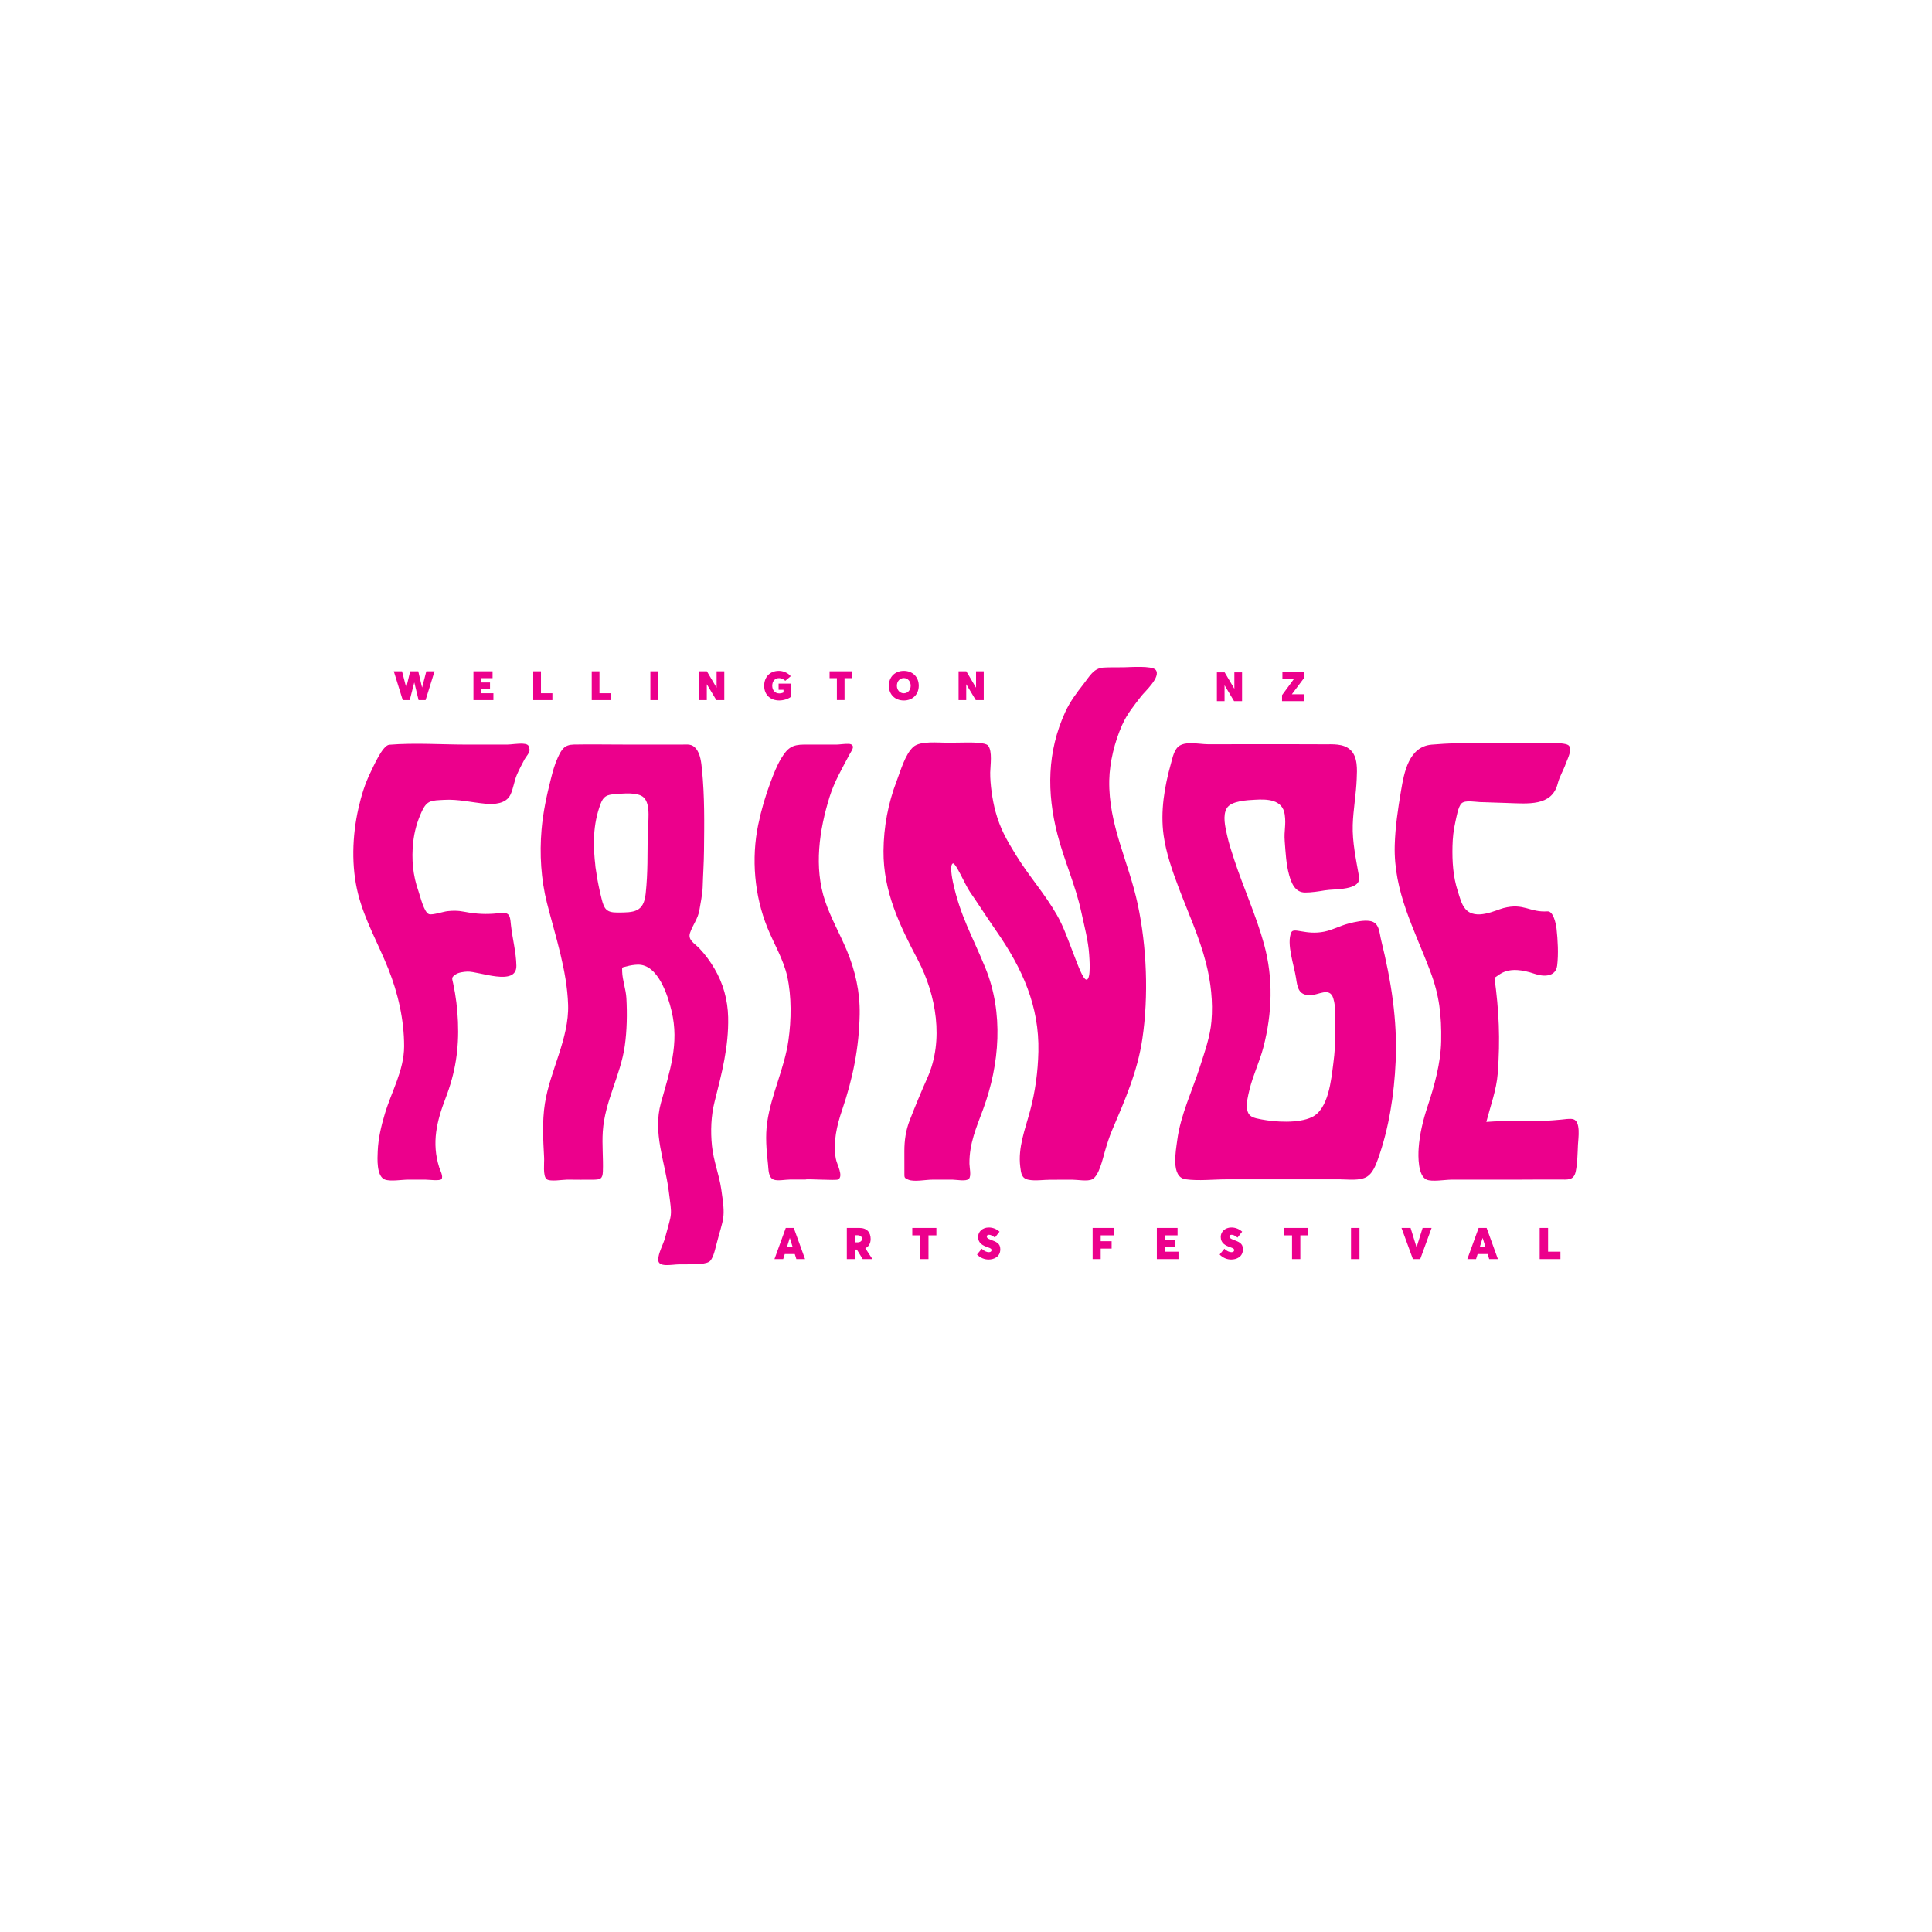
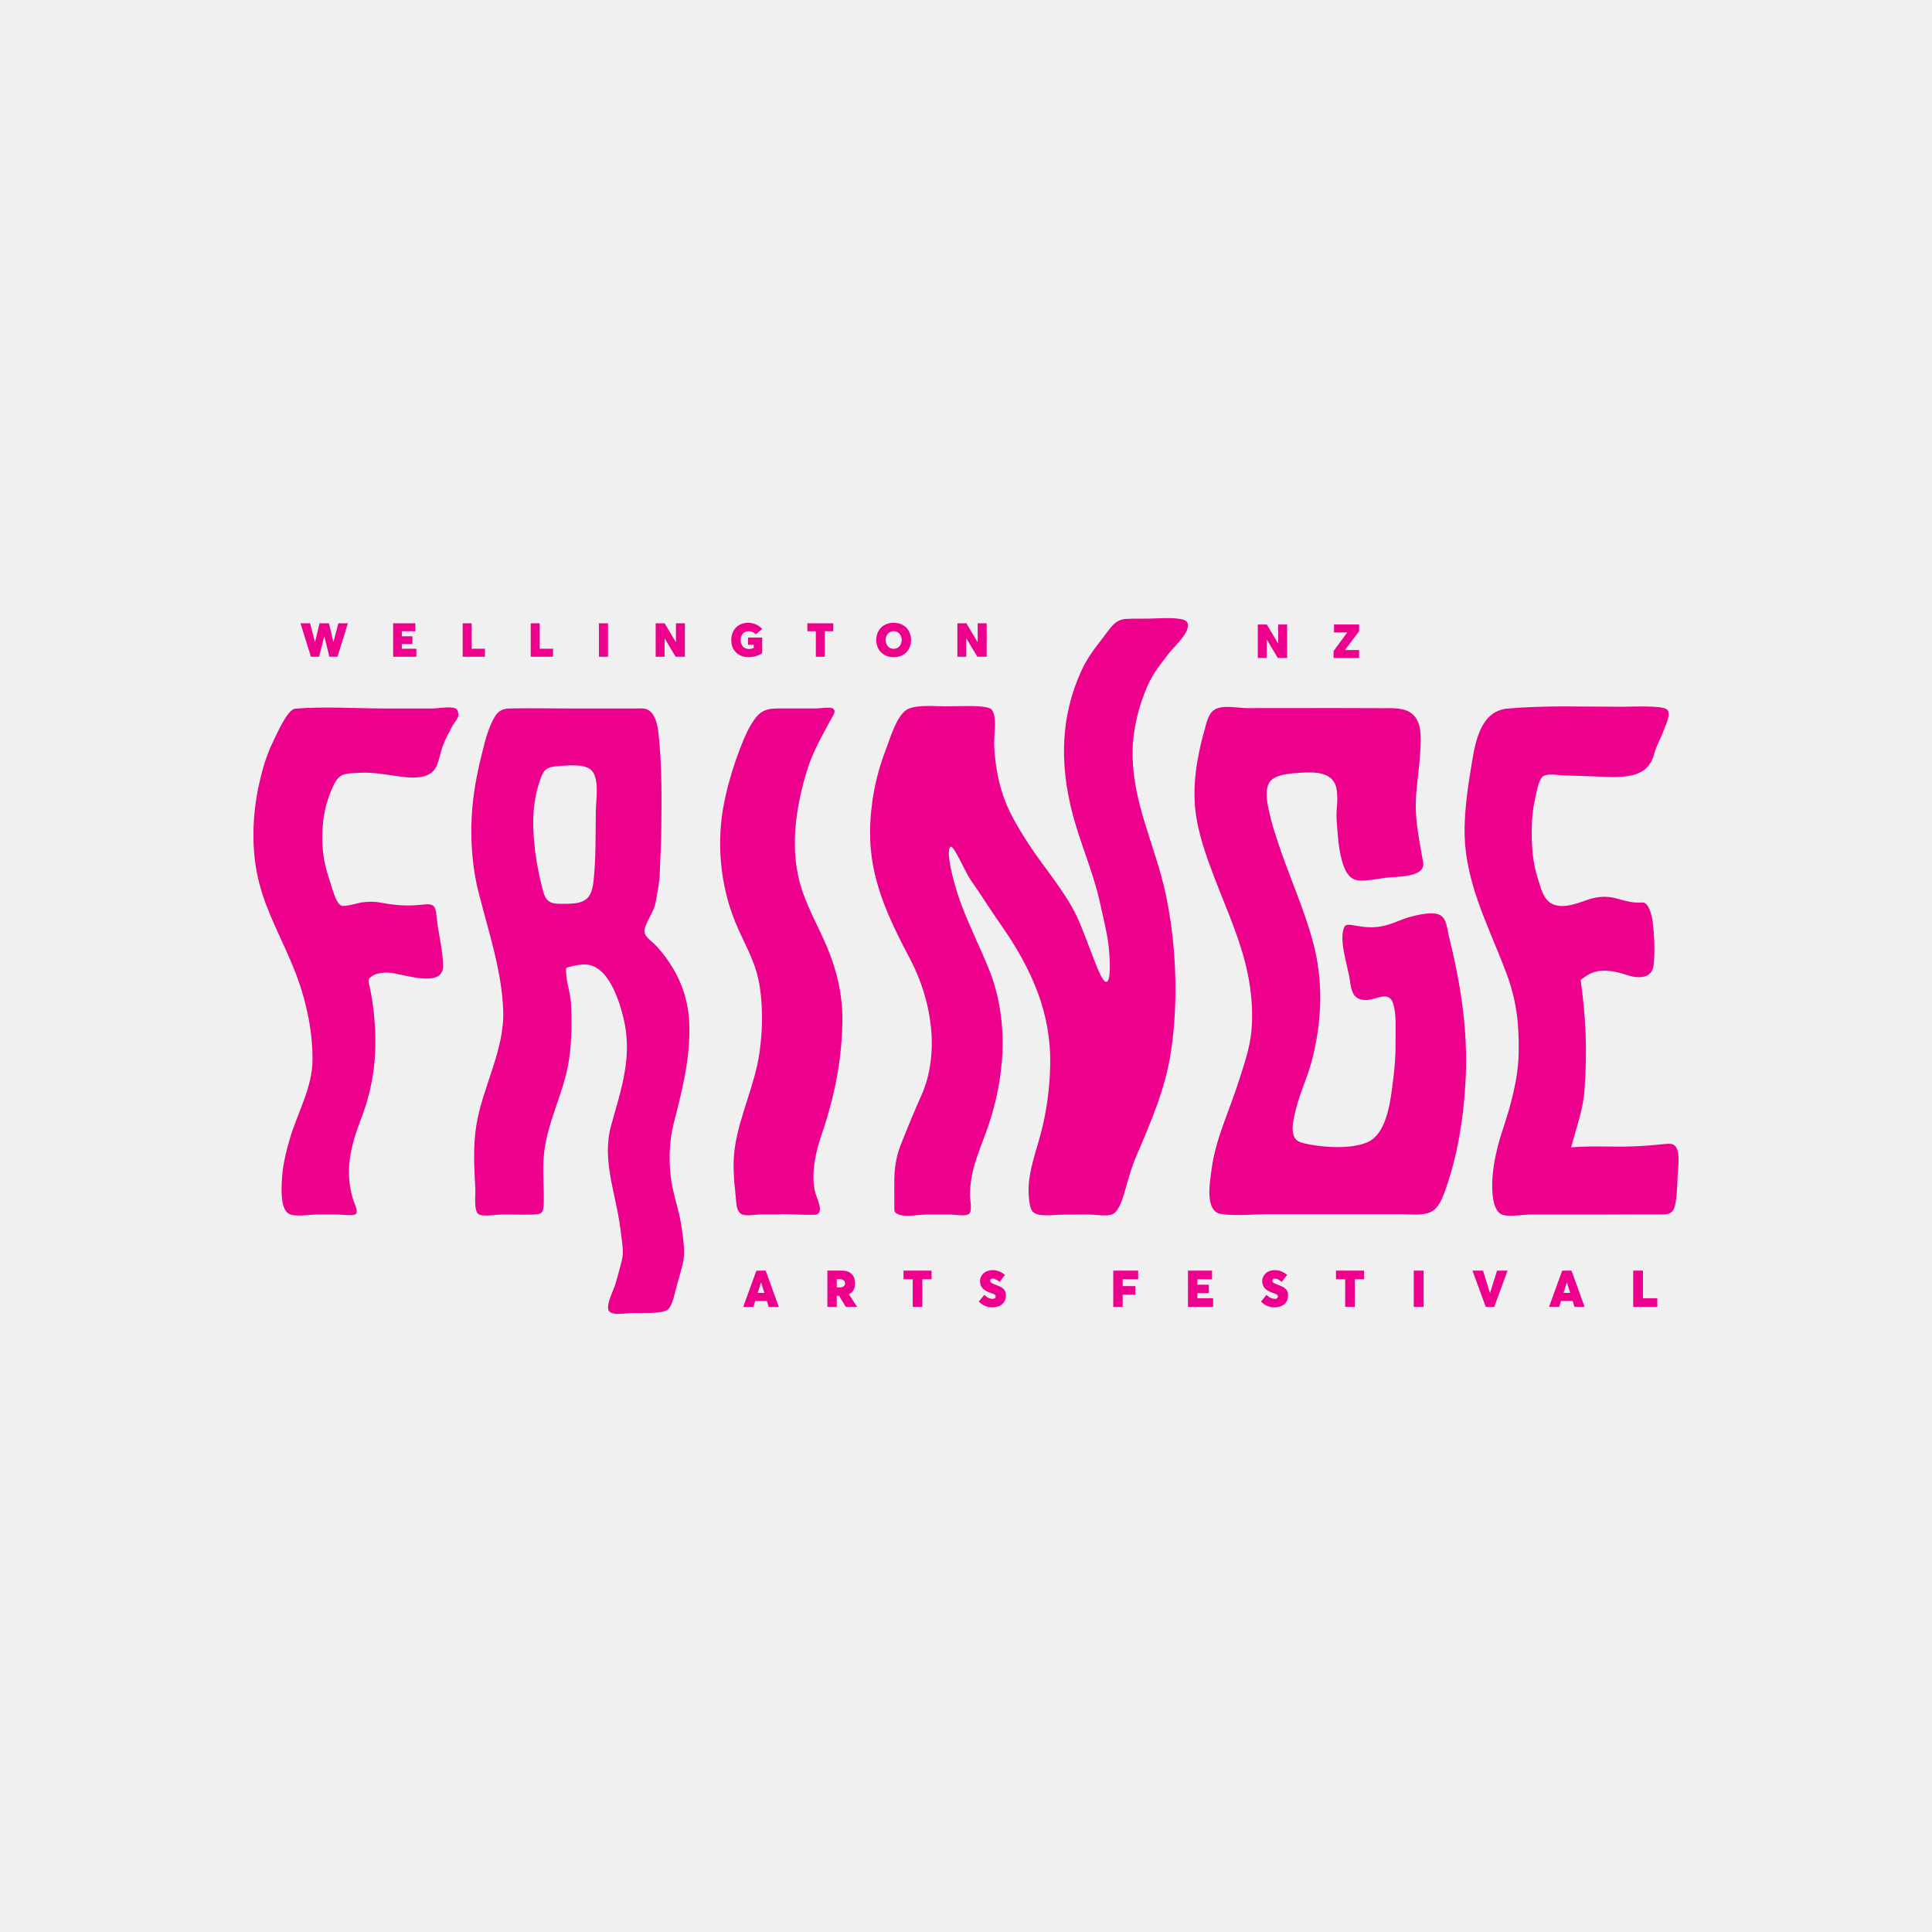
<svg xmlns="http://www.w3.org/2000/svg" id="svg6088" version="1.1" xml:space="preserve" width="300" height="300" viewBox="0 0 300 300">
  <defs id="defs6092">
    <clipPath clipPathUnits="userSpaceOnUse" id="clipPath6114">
      <path d="m 12.496,12.496 858.898,0 0,1207.559 -858.898,0 0,-1207.559 z" id="path6116" />
    </clipPath>
    <clipPath clipPathUnits="userSpaceOnUse" id="clipPath6136">
      <path d="m 12.496,12.496 858.898,0 0,1207.559 -858.898,0 0,-1207.559 z" id="path6138" />
    </clipPath>
    <clipPath clipPathUnits="userSpaceOnUse" id="clipPath6160">
      <path d="m 12.496,12.496 858.898,0 0,1207.559 -858.898,0 0,-1207.559 z" id="path6162" />
    </clipPath>
    <clipPath clipPathUnits="userSpaceOnUse" id="clipPath6178">
      <path d="m 12.496,12.496 858.898,0 0,1207.559 -858.898,0 0,-1207.559 z" id="path6180" />
    </clipPath>
    <clipPath clipPathUnits="userSpaceOnUse" id="clipPath6194">
      <path d="m 12.496,12.496 858.898,0 0,1207.559 -858.898,0 0,-1207.559 z" id="path6196" />
    </clipPath>
    <clipPath clipPathUnits="userSpaceOnUse" id="clipPath6226">
      <path d="m 12.496,12.496 858.898,0 0,1207.559 -858.898,0 0,-1207.559 z" id="path6228" />
    </clipPath>
    <clipPath clipPathUnits="userSpaceOnUse" id="clipPath6262">
      <path d="m 12.496,12.496 858.898,0 0,1207.559 -858.898,0 0,-1207.559 z" id="path6264" />
    </clipPath>
    <clipPath clipPathUnits="userSpaceOnUse" id="clipPath6278">
      <path d="m 12.496,12.496 858.898,0 0,1207.559 -858.898,0 0,-1207.559 z" id="path6280" />
    </clipPath>
    <clipPath clipPathUnits="userSpaceOnUse" id="clipPath6298">
      <path d="m 12.496,12.496 858.898,0 0,1207.559 -858.898,0 0,-1207.559 z" id="path6300" />
    </clipPath>
    <clipPath clipPathUnits="userSpaceOnUse" id="clipPath6350">
      <path d="m 12.496,12.496 858.898,0 0,1207.559 -858.898,0 0,-1207.559 z" id="path6352" />
    </clipPath>
    <clipPath clipPathUnits="userSpaceOnUse" id="clipPath6366">
      <path d="m 12.496,12.496 858.898,0 0,1207.559 -858.898,0 0,-1207.559 z" id="path6368" />
    </clipPath>
    <clipPath clipPathUnits="userSpaceOnUse" id="clipPath6390">
      <path d="m 0,0 883.89,0 0,1232.551 -883.89,0 L 0,0 Z" id="path6392" />
    </clipPath>
  </defs>
  <g id="g6096" transform="matrix(1.333333,0,0,-1.333333,-438.6046,256.6861)">
-     <rect style="opacity:1;fill:#ffffff;fill-opacity:1;stroke:none;stroke-width:5.204;stroke-linecap:round;stroke-linejoin:round;stroke-miterlimit:4;stroke-dasharray:none;stroke-opacity:1" id="rect8343" width="225" height="225" x="328.953" y="-192.515" transform="scale(1,-1)" />
-     <path style="fill:#ec008c;fill-opacity:1;fill-rule:nonzero;stroke:none;stroke-width:1.333" d="m 615.709,1490.27 c -1.056,-0.016 -2.157,0.055 -2.617,0.062 -1.043,0.016 -2.105,-0.017 -3.145,0.043 -1.524,0.088 -2.162,1.369 -3.064,2.519 -1.087,1.385 -2.124,2.761 -2.861,4.369 -2.832,6.179 -2.895,12.514 -1.219,19.02 1.045,4.059 2.802,7.877 3.691,11.994 0.436,2.019 1.113,4.583 1.234,6.645 0.027,0.443 0.317,3.805 -0.385,3.912 -0.548,0.083 -1.42,-2.412 -2.008,-3.912 -0.789,-2.011 -1.548,-4.28 -2.625,-6.15 -1.973,-3.432 -4.333,-5.998 -6.383,-9.342 -1.443,-2.355 -2.413,-4.034 -3.139,-6.691 -0.471,-1.723 -0.851,-4.28 -0.824,-6.074 0.016,-1.068 0.373,-3.32 -0.334,-4.18 -0.417,-0.508 -2.718,-0.477 -3.26,-0.477 -1.139,0 -1.897,0.039 -3.037,0.039 -1.413,0 -4.221,-0.317 -5.299,0.637 -1.273,1.127 -2.013,3.792 -2.588,5.287 -1.335,3.468 -2.023,7.156 -2.051,10.873 -0.047,6.293 2.492,11.529 5.35,16.953 2.844,5.403 4.044,12.474 1.486,18.229 -0.977,2.197 -1.908,4.431 -2.777,6.672 -0.599,1.548 -0.82,3.101 -0.82,4.76 0,1.064 -0.009,2.129 0.004,3.193 0.012,0.928 -0.091,0.944 0.607,1.242 0.883,0.377 2.691,0 3.697,0 1.073,0 2.147,0 3.221,0 0.539,0 2.074,0.309 2.488,-0.127 0.413,-0.433 0.093,-1.765 0.088,-2.344 -0.033,-3.155 1.063,-5.579 2.135,-8.492 2.564,-6.973 3.199,-14.933 0.332,-21.939 -2.036,-4.98 -3.9,-8.042 -5.033,-13.318 -0.109,-0.511 -0.537,-2.692 0,-2.883 0.437,-0.153 1.93,3.396 2.65,4.426 1.171,1.672 2.602,3.93 4.043,5.998 4.143,5.944 6.73,11.768 6.578,18.785 -0.067,3.107 -0.488,6.24 -1.297,9.24 -0.763,2.833 -1.897,5.677 -1.516,8.67 0.131,1.023 0.202,1.781 1.271,1.996 1.031,0.207 2.344,0 3.387,0 l 3.387,-0.01 c 0.823,0 2.422,0.303 3.127,-0.061 1.077,-0.557 1.631,-3.196 1.969,-4.34 0.325,-1.108 0.679,-2.26 1.133,-3.32 1.995,-4.668 3.937,-9.089 4.684,-14.154 0.987,-6.697 0.69,-14.28 -0.721,-20.896 -1.423,-6.677 -4.551,-12.301 -4.418,-19.242 0.055,-2.837 0.843,-5.986 1.992,-8.578 0.759,-1.713 1.82,-2.988 2.949,-4.461 0.567,-0.74 3.161,-3.041 2.264,-4.117 -0.282,-0.339 -1.292,-0.441 -2.348,-0.457 z m -56.16,0.617 c -1.453,0 -2.283,1.021 -2.283,2.311 10e-6,1.472 1.038,2.283 2.334,2.283 0.691,0 1.39,-0.238 1.793,-0.541 l 0,-2.076 -1.887,0 0,0.963 0.76,0 0,0.414 c -0.24,0.108 -0.434,0.146 -0.666,0.146 -0.693,0 -1.082,-0.548 -1.082,-1.189 0,-0.761 0.483,-1.184 1.031,-1.184 0.465,0 0.793,0.221 0.994,0.416 l 0.85,-0.711 c -0.453,-0.54 -1.19,-0.832 -1.844,-0.832 z m 19.4,0 c -1.372,0 -2.322,0.944 -2.322,2.303 0,1.359 0.95,2.295 2.322,2.295 1.359,0 2.32,-0.93 2.32,-2.295 0,-1.371 -0.962,-2.303 -2.32,-2.303 z m -79.197,0.068 1.391,4.467 1.088,0 0.697,-2.717 0.014,0 0.66,2.717 1.088,0 1.391,-4.467 -1.277,0 -0.646,2.492 -0.019,0 -0.586,-2.492 -1.256,0 -0.6,2.492 -0.019,0 -0.646,-2.492 -1.277,0 z m 12.369,0 0,4.467 3.1,0 0,-1.064 -1.943,0 0,-0.627 1.416,0 0,-1.039 -1.416,0 0,-0.674 1.812,0 0,-1.062 -2.969,0 z m 9.283,0 0,4.467 2.977,0 0,-1.064 -1.775,0 0,-3.402 -1.201,0 z m 9.084,0 0,4.467 2.975,0 0,-1.064 -1.773,0 0,-3.402 -1.201,0 z m 9.107,0 0,4.467 1.215,0 0,-4.467 -1.215,0 z m 7.572,0 0,4.467 1.189,0 0,-2.445 0.012,0 1.467,2.445 1.238,0 0,-4.467 -1.193,0 0,2.516 -0.019,0 -1.492,-2.516 -1.201,0 z m 40.285,0 0,4.467 1.189,0 0,-2.445 0.012,0 1.467,2.445 1.24,0 0,-4.467 -1.195,0 0,2.516 -0.019,0 -1.492,-2.516 -1.201,0 z m -20.029,0 0,1.062 1.133,0 0,3.402 1.189,0 0,-3.402 1.133,0 0,-1.062 -3.455,0 z m 60.141,0.164 0,4.467 1.189,0 0,-2.447 0.014,0 1.465,2.447 1.24,0 0,-4.467 -1.195,0 0,2.516 -0.019,0 -1.49,-2.516 -1.203,0 z m 10.174,0 0,1.065 1.748,0 0,0.018 -1.805,2.455 0,0.93 3.402,0 0,-1.062 -1.875,0 0,-0.01 1.875,-2.498 0,-0.9 -3.346,0 z m -58.789,0.885 c 0.635,0 1.068,0.529 1.068,1.184 0,0.661 -0.434,1.182 -1.068,1.182 -0.629,0 -1.076,-0.52 -1.076,-1.182 0,-0.66 0.447,-1.184 1.076,-1.184 z m 89.547,10.047 c -2.51,0.01 -5.016,0.07 -7.584,0.291 -3.567,0.307 -4.283,4.351 -4.762,7.189 -0.468,2.775 -0.892,5.595 -0.971,8.41 -0.203,7.245 3.039,13.017 5.523,19.604 1.404,3.721 1.76,6.806 1.688,10.824 -0.06,3.392 -1.063,6.994 -2.111,10.145 -0.68,2.045 -1.239,4.314 -1.385,6.469 -0.089,1.308 -0.117,4.288 1.225,4.9 0.815,0.372 2.914,0.01 3.834,0.01 l 4.184,0 c 1.769,0 3.539,0 5.309,0 2.448,-0.01 4.896,-0.027 7.344,-0.022 1.199,0 2.178,0.2 2.488,-1.234 0.275,-1.273 0.288,-2.856 0.352,-4.168 0.049,-1.005 0.484,-3.692 -0.787,-3.981 -0.457,-0.104 -1.327,0.025 -1.807,0.076 -0.833,0.089 -1.67,0.137 -2.506,0.188 -3.479,0.209 -5.656,-0.104 -9.129,0.172 0.621,-2.4 1.587,-5.012 1.773,-7.539 0.396,-5.333 0.204,-9.68 -0.508,-14.84 0.851,-0.464 1.949,-2.077 6.268,-0.609 1.331,0.453 3.243,0.514 3.467,-1.295 0.219,-1.764 0.1,-3.965 -0.098,-5.731 -0.087,-0.763 -0.505,-2.736 -1.393,-2.678 -2.829,0.187 -3.652,-1.338 -6.844,-0.514 -1.173,0.303 -4.322,1.956 -5.898,0.16 -0.648,-0.739 -0.889,-1.834 -1.191,-2.762 -0.747,-2.289 -0.886,-4.637 -0.83,-7.029 0.029,-1.232 0.154,-2.458 0.43,-3.66 0.165,-0.719 0.437,-2.469 0.982,-2.971 0.581,-0.535 2.078,-0.218 2.805,-0.195 1.425,0.044 2.851,0.098 4.275,0.141 3.171,0.095 6.942,0.566 7.85,-3.018 0.279,-1.1 0.907,-2.086 1.273,-3.156 0.191,-0.556 1.119,-2.277 0.365,-2.811 -0.74,-0.524 -5.023,-0.318 -6.031,-0.318 -2.578,0 -5.09,-0.05 -7.6,-0.043 z m -45.152,0.07 c -0.585,0.015 -1.13,0.106 -1.543,0.357 -0.879,0.536 -1.11,1.871 -1.369,2.787 -1.012,3.6 -1.659,7.419 -1.141,11.156 0.38,2.743 1.328,5.452 2.303,8.037 1.476,3.915 3.254,7.764 4.287,11.824 0.745,2.924 1.095,5.988 0.838,9.004 -0.204,2.4 -1.03,4.685 -1.754,6.965 -1.189,3.747 -3.053,7.599 -3.559,11.506 -0.219,1.693 -1.023,5.758 1.303,6.076 2.04,0.281 4.317,0.01 6.377,0.01 l 5.434,0 c 4.06,0 8.122,0 12.182,0 1.22,0 3.072,0.271 4.18,-0.42 0.881,-0.549 1.354,-1.784 1.691,-2.727 1.719,-4.796 2.523,-10.077 2.748,-15.139 0.288,-6.504 -0.703,-12.575 -2.252,-18.855 -0.295,-1.193 -0.261,-2.727 -1.717,-2.971 -1.019,-0.171 -2.343,0.135 -3.328,0.389 -1.34,0.344 -2.43,0.984 -3.785,1.262 -2.848,0.583 -4.728,-0.712 -5.113,0.102 -0.808,1.711 0.444,5.188 0.723,7.078 0.219,1.493 0.399,2.651 2.109,2.691 1.344,0.031 3.089,-1.346 3.67,0.447 0.472,1.457 0.309,3.587 0.326,5.121 0.019,1.681 -0.092,3.361 -0.312,5.027 -0.329,2.513 -0.727,7.106 -3.34,8.34 -2.084,0.983 -5.626,0.769 -7.844,0.344 -1.135,-0.219 -2.003,-0.357 -2.197,-1.559 -0.159,-0.977 0.134,-2.085 0.359,-3.027 0.547,-2.284 1.589,-4.388 2.174,-6.656 1.357,-5.248 1.544,-10.62 0.113,-15.879 -1.221,-4.489 -3.2,-8.777 -4.65,-13.197 -0.413,-1.261 -0.83,-2.516 -1.115,-3.816 -0.287,-1.299 -0.72,-3.065 -0.033,-4.197 0.699,-1.153 3.241,-1.239 4.393,-1.305 1.76,-0.1 4.264,-0.097 4.596,2.299 0.235,1.692 -0.131,2.434 0,4.152 0.135,1.756 0.214,3.547 0.688,5.25 0.356,1.281 0.928,2.689 2.453,2.705 0.956,0.01 2.167,-0.175 3.105,-0.336 1.485,-0.257 5.676,0.068 5.291,-2.133 -0.449,-2.567 -1.062,-5.371 -0.977,-8.029 0.076,-2.375 0.521,-4.734 0.615,-7.115 0.06,-1.477 0.2,-3.477 -1.02,-4.57 -1.081,-0.971 -2.704,-0.821 -4.041,-0.83 -2.071,-0.015 -4.14,-0.019 -6.211,-0.018 -3.941,0 -7.883,0.01 -11.824,0.01 -0.769,0 -1.857,-0.184 -2.832,-0.158 z m -103.527,0.074 c -0.79,-0.046 -1.927,0.137 -2.467,0.137 -2.071,0 -4.138,0 -6.209,0 -3.991,0 -8.113,-0.297 -12.09,0.025 -1.053,0.085 -2.516,3.497 -2.895,4.26 -0.895,1.804 -1.451,3.667 -1.895,5.623 -0.965,4.245 -1.125,9.052 -0.051,13.285 1.045,4.119 3.119,7.692 4.682,11.604 1.517,3.793 2.47,7.954 2.465,12.053 -0.005,3.725 -1.961,7.016 -3,10.504 -0.567,1.901 -1.014,3.783 -1.1,5.773 -0.049,1.136 -0.211,3.886 1.088,4.406 0.855,0.341 2.673,0.025 3.604,0.025 0.911,0 1.822,0 2.732,0 0.423,0 2.213,0.23 2.475,-0.082 0.329,-0.395 -0.214,-1.392 -0.35,-1.822 -1.213,-3.84 -0.379,-7.186 1.006,-10.797 1.507,-3.923 2.076,-7.599 1.906,-11.807 -0.081,-2.009 -0.32,-3.988 -0.744,-5.953 -0.188,-0.871 -0.308,-0.912 0.361,-1.393 0.463,-0.331 1.286,-0.429 1.842,-0.453 1.776,-0.075 7.667,2.381 7.611,-0.918 -0.036,-2.044 -0.597,-4.154 -0.832,-6.191 -0.143,-1.231 -0.058,-2.127 -1.463,-1.988 -1.875,0.185 -3.157,0.228 -5.074,-0.07 -1.056,-0.165 -1.676,-0.394 -3.344,-0.215 -0.611,0.067 -2.313,0.634 -2.848,0.463 -0.788,-0.251 -1.372,-2.807 -1.639,-3.557 -0.877,-2.451 -1.103,-5.003 -0.824,-7.588 0.181,-1.685 0.625,-3.269 1.34,-4.807 0.828,-1.787 1.515,-1.683 3.477,-1.797 2.171,-0.125 4.257,0.401 6.406,0.6 1.356,0.125 3.183,0.027 3.871,-1.387 0.467,-0.959 0.59,-2.163 1.031,-3.164 0.355,-0.804 0.758,-1.582 1.174,-2.356 0.201,-0.373 0.85,-1.043 0.766,-1.531 -0.089,-0.519 -0.154,-0.625 -0.373,-0.742 -0.152,-0.081 -0.377,-0.123 -0.641,-0.139 z m 50.512,0.031 c -0.578,-0.028 -1.433,0.104 -1.758,0.103 -1.7,-0.01 -3.402,0 -5.102,0 -1.864,0.01 -2.565,0.512 -3.545,2.125 -0.691,1.137 -1.18,2.419 -1.648,3.66 -0.819,2.173 -1.465,4.387 -1.936,6.66 -1.089,5.261 -0.586,11.016 1.424,15.986 1.015,2.511 2.497,4.921 3.084,7.576 0.689,3.116 0.633,6.754 0.189,9.9 -0.617,4.371 -2.663,8.378 -3.299,12.729 -0.316,2.16 -0.118,4.383 0.123,6.543 0.091,0.82 0.032,2.051 0.879,2.379 0.611,0.235 1.829,-0.01 2.486,-0.01 0.828,0 1.654,0 2.482,0 0,-0.151 4.713,0.193 5.057,-0.019 0.857,-0.529 -0.204,-2.295 -0.375,-3.231 -0.46,-2.521 0.169,-5.185 0.979,-7.557 1.667,-4.884 2.635,-9.681 2.727,-14.883 0.06,-3.441 -0.687,-6.76 -2.014,-9.928 -1.065,-2.543 -2.478,-5.018 -3.355,-7.631 -1.759,-5.235 -0.909,-11.026 0.699,-16.184 0.736,-2.364 1.939,-4.39 3.082,-6.564 0.297,-0.567 0.884,-1.236 0.277,-1.572 -0.101,-0.056 -0.264,-0.083 -0.457,-0.092 z m -38.27,0.082 c -1.449,-0.01 -2.898,-0.01 -4.346,0.018 -1.483,0.027 -1.902,0.744 -2.506,2.055 -0.487,1.052 -0.779,2.171 -1.064,3.291 -0.659,2.581 -1.216,5.202 -1.445,7.859 -0.325,3.772 -0.09,7.739 0.844,11.414 1.308,5.145 3.108,10.454 3.277,15.793 0.165,5.248 -2.811,10.22 -3.607,15.355 -0.433,2.797 -0.267,5.607 -0.115,8.418 0.041,0.764 -0.225,2.797 0.383,3.301 0.519,0.428 2.519,0.076 3.197,0.076 1.341,0 2.687,0.036 4.029,0.01 1.1,-0.024 1.468,-0.097 1.514,-1.277 0.077,-2.068 -0.151,-4.122 -0.014,-6.203 0.307,-4.699 2.755,-8.702 3.41,-13.279 0.344,-2.401 0.385,-5.011 0.254,-7.43 -0.075,-1.381 -0.62,-2.799 -0.656,-4.143 -0.021,-0.804 -0.057,-0.568 0.703,-0.797 0.495,-0.148 1.191,-0.252 1.707,-0.264 3.163,-0.08 4.672,4.758 5.258,7.176 1.237,5.104 -0.293,9.419 -1.65,14.303 -1.287,4.624 0.612,9.047 1.211,13.652 0.547,4.197 0.519,3.186 -0.57,7.297 -0.265,1.004 -1.069,2.372 -1.061,3.404 0.008,1.212 2.048,0.731 3.209,0.705 1.557,-0.032 3.769,0.118 4.666,-0.385 0.604,-0.339 0.932,-1.817 1.1,-2.471 1.191,-4.645 1.522,-4.046 0.812,-8.826 -0.351,-2.357 -1.199,-4.348 -1.441,-6.727 -0.232,-2.268 -0.148,-4.657 0.412,-6.861 1.103,-4.349 2.204,-8.52 2.102,-13.109 -0.06,-2.685 -0.778,-5.278 -2.152,-7.59 -0.649,-1.091 -1.411,-2.14 -2.283,-3.064 -0.76,-0.805 -1.867,-1.311 -1.479,-2.447 0.421,-1.233 1.211,-2.159 1.445,-3.498 0.169,-0.971 0.484,-2.61 0.514,-3.594 0.061,-2.08 0.184,-3.634 0.205,-5.715 0.044,-4.188 0.11,-8.358 -0.314,-12.539 -0.107,-1.065 -0.232,-2.45 -0.967,-3.303 -0.621,-0.724 -1.277,-0.585 -2.188,-0.582 -2.39,0.01 -4.78,-2e-4 -7.17,0 0.098,0 -0.099,0 -0.879,0 -1.447,0 -2.895,-0.013 -4.344,-0.02 z m 4.375,7.615 c 0.866,0.031 1.698,0.188 2.162,0.656 1.1,1.108 0.608,3.959 0.584,5.498 -0.053,3.371 0.043,6.013 -0.311,9.369 -0.309,2.939 -1.807,2.969 -4.439,2.965 -1.695,0 -2.022,-0.592 -2.414,-2.152 -0.332,-1.323 -0.604,-2.661 -0.822,-4.006 -0.246,-1.725 -0.201,-1.464 -0.115,-0.9 -0.412,-3.336 -0.432,-6.579 0.783,-9.816 0.449,-1.197 0.99,-1.415 2.209,-1.504 0.598,-0.043 1.497,-0.14 2.363,-0.109 z m -5.355,11.43 c 0.037,0.3 0.072,0.599 0.115,0.9 0.197,1.207 -10e-4,-0.154 -0.115,-0.9 z m 61.02,55.965 c -0.927,0.02 -1.615,0.641 -1.615,1.465 0,0.988 0.737,1.342 1.473,1.596 0.517,0.169 0.613,0.272 0.613,0.463 0,0.149 -0.116,0.312 -0.416,0.312 -0.3,0 -0.722,-0.149 -1.104,-0.537 l -0.736,0.898 c 0.519,0.532 1.164,0.777 1.791,0.777 0.811,0 1.826,-0.39 1.826,-1.602 0,-0.933 -0.647,-1.146 -1.506,-1.473 -0.491,-0.191 -0.592,-0.32 -0.592,-0.482 0,-0.171 0.109,-0.287 0.34,-0.287 0.239,0 0.497,0.109 0.92,0.436 l 0.717,-0.918 c -0.449,-0.403 -1.043,-0.662 -1.711,-0.648 z m 37.676,0 c -0.927,0.02 -1.615,0.641 -1.615,1.465 0,0.988 0.737,1.342 1.473,1.596 0.517,0.169 0.613,0.272 0.613,0.463 0,0.149 -0.116,0.312 -0.416,0.312 -0.3,0 -0.724,-0.149 -1.105,-0.537 l -0.734,0.898 c 0.517,0.532 1.164,0.777 1.791,0.777 0.811,0 1.826,-0.39 1.826,-1.602 0,-0.933 -0.647,-1.146 -1.506,-1.473 -0.491,-0.191 -0.592,-0.32 -0.592,-0.482 0,-0.171 0.108,-0.287 0.34,-0.287 0.239,0 0.497,0.109 0.92,0.436 l 0.717,-0.918 c -0.451,-0.403 -1.043,-0.662 -1.711,-0.648 z m -69.154,0.068 -1.758,4.838 1.357,0 0.244,-0.783 1.555,0 0.244,0.783 1.35,0 -1.752,-4.838 -1.24,0 z m 9.479,0 0,4.838 1.252,0 0,-1.478 0.301,0 0.914,1.478 1.506,0 -1.098,-1.676 0,-0.01 c 0.517,-0.247 0.824,-0.728 0.824,-1.438 -10e-6,-0.995 -0.545,-1.717 -1.764,-1.717 l -1.936,0 z m 10.164,0 0,1.152 1.229,0 0,3.686 1.287,0 0,-3.686 1.227,0 0,-1.152 -3.742,0 z m 28.002,0 0,4.838 1.254,0 0,-1.629 1.697,0 0,-1.145 -1.697,0 0,-0.912 2.072,0 0,-1.152 -3.326,0 z m 9.975,0 0,4.838 3.359,0 0,-1.15 -2.107,0 0,-0.682 1.533,0 0,-1.125 -1.533,0 0,-0.729 1.963,0 0,-1.152 -3.215,0 z m 19.764,0 0,1.152 1.227,0 0,3.686 1.289,0 0,-3.686 1.227,0 0,-1.152 -3.742,0 z m 10.385,0 0,4.838 1.314,0 0,-4.838 -1.314,0 z m 7.84,0 1.771,4.838 1.137,0 1.766,-4.838 -1.396,0 -0.934,2.992 -0.014,0 -0.92,-2.992 -1.41,0 z m 11.977,0 -1.756,4.838 1.355,0 0.246,-0.783 1.553,0 0.244,0.783 1.35,0 -1.752,-4.838 -1.24,0 z m 9.479,0 0,4.838 3.223,0 0,-1.15 -1.92,0 0,-3.688 -1.303,0 z m -106.332,1.137 0.396,0 c 0.471,0 0.709,0.253 0.709,0.553 0,0.36 -0.301,0.551 -0.709,0.551 l -0.396,0 0,-1.104 z m -10.117,0.436 0.016,0 0.436,1.398 -0.887,0 0.436,-1.398 z m 107.584,0 0.016,0 0.436,1.398 -0.887,0 0.436,-1.398 z" transform="matrix(0.75,0,0,-0.75,0,1232.55)" id="path6232" />
+     <path style="fill:#ec008c;fill-opacity:1;fill-rule:nonzero;stroke:none;stroke-width:1.163" d="m 465.096,120.525 c -0.921,0.014 -1.882,-0.048 -2.283,-0.054 -0.909,-0.014 -1.836,0.015 -2.743,-0.037 -1.329,-0.077 -1.886,-1.194 -2.673,-2.198 -0.948,-1.208 -1.853,-2.409 -2.496,-3.811 -2.47,-5.389 -2.525,-10.916 -1.063,-16.59 0.912,-3.54 2.444,-6.871 3.22,-10.462 0.38,-1.761 0.971,-3.998 1.077,-5.796 0.023,-0.386 0.276,-3.319 -0.336,-3.412 -0.478,-0.072 -1.238,2.104 -1.751,3.412 -0.689,1.754 -1.35,3.733 -2.29,5.365 -1.721,2.994 -3.78,5.232 -5.568,8.149 -1.258,2.054 -2.105,3.519 -2.738,5.837 -0.411,1.503 -0.742,3.733 -0.719,5.298 0.014,0.932 0.325,2.896 -0.291,3.646 -0.364,0.443 -2.371,0.416 -2.843,0.416 -0.993,0 -1.655,-0.034 -2.649,-0.034 -1.233,0 -3.682,0.276 -4.622,-0.555 -1.111,-0.983 -1.756,-3.308 -2.257,-4.612 -1.164,-3.025 -1.764,-6.242 -1.789,-9.484 -0.041,-5.49 2.174,-10.057 4.666,-14.788 2.481,-4.713 3.527,-10.881 1.296,-15.9 -0.853,-1.917 -1.664,-3.865 -2.423,-5.82 -0.522,-1.35 -0.716,-2.705 -0.716,-4.152 0,-0.928 -0.008,-1.857 0.003,-2.786 0.011,-0.809 -0.08,-0.823 0.53,-1.084 0.77,-0.329 2.347,0 3.225,0 0.936,0 1.873,0 2.809,0 0.47,0 1.809,-0.27 2.17,0.111 0.361,0.378 0.081,1.54 0.077,2.044 -0.029,2.752 0.927,4.866 1.862,7.408 2.237,6.083 2.79,13.026 0.29,19.137 -1.776,4.344 -3.402,7.015 -4.39,11.617 -0.095,0.445 -0.469,2.348 0,2.515 0.381,0.134 1.684,-2.963 2.312,-3.861 1.021,-1.458 2.269,-3.428 3.527,-5.232 3.614,-5.185 5.871,-10.265 5.738,-16.386 -0.058,-2.71 -0.425,-5.443 -1.131,-8.06 -0.665,-2.471 -1.655,-4.952 -1.322,-7.563 0.114,-0.892 0.176,-1.554 1.109,-1.741 0.899,-0.18 2.045,0 2.954,0 l 2.954,0.009 c 0.718,0 2.112,-0.265 2.728,0.053 0.94,0.486 1.423,2.788 1.717,3.786 0.284,0.966 0.593,1.972 0.988,2.896 1.74,4.072 3.434,7.928 4.085,12.346 0.861,5.842 0.602,12.457 -0.629,18.228 -1.241,5.824 -3.97,10.73 -3.854,16.785 0.048,2.475 0.735,5.222 1.738,7.482 0.662,1.494 1.587,2.606 2.573,3.891 0.494,0.645 2.757,2.653 1.975,3.591 -0.246,0.295 -1.127,0.385 -2.048,0.399 z M 416.109,119.987 c -1.268,0 -1.992,-0.891 -1.992,-2.015 10e-6,-1.284 0.905,-1.992 2.036,-1.992 0.602,0 1.213,0.208 1.564,0.472 l 0,1.811 -1.646,0 0,-0.84 0.663,0 0,-0.361 c -0.209,-0.094 -0.379,-0.128 -0.581,-0.128 -0.605,0 -0.944,0.478 -0.944,1.037 0,0.664 0.422,1.032 0.9,1.032 0.406,0 0.692,-0.193 0.867,-0.363 l 0.741,0.62 c -0.395,0.471 -1.038,0.726 -1.608,0.726 z m 16.923,0 c -1.197,0 -2.026,-0.823 -2.026,-2.009 0,-1.185 0.829,-2.002 2.026,-2.002 1.185,0 2.024,0.811 2.024,2.002 0,1.196 -0.839,2.009 -2.024,2.009 z m -69.082,-0.059 1.213,-3.896 0.949,0 0.608,2.37 0.012,0 0.576,-2.37 0.949,0 1.213,3.896 -1.114,0 -0.564,-2.174 -0.017,0 -0.511,2.174 -1.095,0 -0.523,-2.174 -0.017,0 -0.564,2.174 -1.114,0 z m 10.789,0 0,-3.896 2.704,0 0,0.928 -1.695,0 0,0.547 1.235,0 0,0.906 -1.235,0 0,0.588 1.581,0 0,0.927 -2.59,0 z m 8.098,0 0,-3.896 2.596,0 0,0.928 -1.549,0 0,2.968 -1.048,0 z m 7.924,0 0,-3.896 2.595,0 0,0.928 -1.547,0 0,2.968 -1.048,0 z m 7.944,0 0,-3.896 1.06,0 0,3.896 -1.06,0 z m 6.605,0 0,-3.896 1.038,0 0,2.133 0.01,0 1.279,-2.133 1.08,0 0,3.896 -1.041,0 0,-2.194 -0.017,0 -1.302,2.194 -1.048,0 z m 35.14,0 0,-3.896 1.038,0 0,2.133 0.01,0 1.279,-2.133 1.082,0 0,3.896 -1.043,0 0,-2.194 -0.017,0 -1.302,2.194 -1.048,0 z m -17.471,0 0,-0.927 0.988,0 0,-2.968 1.038,0 0,2.968 0.988,0 0,0.927 -3.014,0 z m 52.459,-0.143 0,-3.896 1.038,0 0,2.135 0.012,0 1.278,-2.135 1.082,0 0,3.896 -1.043,0 0,-2.194 -0.017,0 -1.3,2.194 -1.049,0 z m 8.874,0 0,-0.929 1.525,0 0,-0.016 -1.574,-2.142 0,-0.811 2.968,0 0,0.927 -1.636,0 0,0.009 1.636,2.179 0,0.785 -2.918,0 z m -51.28,-0.772 c 0.554,0 0.932,-0.461 0.932,-1.032 0,-0.577 -0.378,-1.031 -0.932,-1.031 -0.549,0 -0.939,0.454 -0.939,1.031 0,0.576 0.39,1.032 0.939,1.032 z m 78.11,-8.764 c -2.189,-0.009 -4.375,-0.061 -6.615,-0.254 -3.111,-0.268 -3.736,-3.795 -4.154,-6.271 -0.408,-2.42 -0.778,-4.881 -0.847,-7.336 -0.177,-6.32 2.651,-11.354 4.818,-17.1 1.225,-3.246 1.535,-5.936 1.472,-9.442 -0.052,-2.959 -0.928,-6.101 -1.842,-8.849 -0.593,-1.784 -1.081,-3.763 -1.208,-5.643 -0.078,-1.141 -0.102,-3.741 1.068,-4.275 0.711,-0.324 2.542,-0.009 3.344,-0.009 l 3.649,0 c 1.543,0 3.087,0 4.631,0 2.135,0.009 4.27,0.024 6.406,0.019 1.046,0 1.899,-0.175 2.17,1.077 0.24,1.111 0.251,2.491 0.307,3.636 0.043,0.877 0.422,3.221 -0.687,3.472 -0.399,0.091 -1.157,-0.022 -1.576,-0.066 -0.727,-0.078 -1.457,-0.119 -2.186,-0.164 -3.034,-0.183 -4.933,0.091 -7.963,-0.15 0.542,2.093 1.384,4.372 1.547,6.576 0.345,4.652 0.178,8.443 -0.443,12.944 0.742,0.405 1.7,1.812 5.467,0.532 1.161,-0.395 2.829,-0.449 3.024,1.13 0.191,1.539 0.087,3.459 -0.085,4.999 -0.076,0.665 -0.44,2.387 -1.215,2.336 -2.468,-0.163 -3.185,1.167 -5.97,0.448 -1.023,-0.264 -3.77,-1.706 -5.145,-0.14 -0.565,0.644 -0.775,1.6 -1.039,2.409 -0.651,1.997 -0.773,4.045 -0.724,6.132 0.026,1.075 0.134,2.144 0.375,3.193 0.144,0.627 0.381,2.154 0.857,2.591 0.507,0.466 1.813,0.19 2.446,0.17 1.243,-0.038 2.487,-0.086 3.729,-0.123 2.766,-0.083 6.055,-0.494 6.847,2.632 0.243,0.96 0.791,1.819 1.111,2.753 0.166,0.485 0.976,1.986 0.319,2.452 -0.645,0.457 -4.382,0.278 -5.261,0.278 -2.249,0 -4.44,0.044 -6.629,0.037 z m -39.385,-0.061 c -0.511,-0.013 -0.986,-0.092 -1.346,-0.312 -0.766,-0.468 -0.969,-1.632 -1.194,-2.431 -0.883,-3.14 -1.447,-6.471 -0.995,-9.731 0.331,-2.392 1.158,-4.755 2.009,-7.011 1.287,-3.415 2.838,-6.773 3.74,-10.314 0.65,-2.551 0.955,-5.223 0.731,-7.854 -0.178,-2.093 -0.898,-4.087 -1.53,-6.075 -1.037,-3.268 -2.663,-6.629 -3.104,-10.036 -0.191,-1.477 -0.892,-5.022 1.136,-5.3 1.779,-0.245 3.766,-0.009 5.562,-0.009 l 4.74,0 c 3.541,0 7.084,0 10.626,0 1.064,0 2.679,-0.236 3.646,0.366 0.769,0.479 1.181,1.556 1.475,2.378 1.499,4.183 2.201,8.79 2.397,13.205 0.251,5.673 -0.613,10.969 -1.964,16.447 -0.257,1.041 -0.227,2.378 -1.498,2.591 -0.889,0.149 -2.044,-0.118 -2.903,-0.339 -1.169,-0.3 -2.12,-0.859 -3.302,-1.101 -2.484,-0.508 -4.124,0.621 -4.46,-0.089 -0.705,-1.492 0.387,-4.525 0.63,-6.174 0.191,-1.303 0.348,-2.313 1.84,-2.348 1.172,-0.027 2.694,1.174 3.201,-0.39 0.412,-1.271 0.269,-3.128 0.285,-4.467 0.016,-1.467 -0.081,-2.931 -0.273,-4.385 -0.287,-2.192 -0.634,-6.199 -2.913,-7.275 -1.818,-0.857 -4.908,-0.671 -6.842,-0.3 -0.99,0.191 -1.747,0.312 -1.917,1.36 -0.138,0.853 0.117,1.818 0.313,2.641 0.477,1.992 1.386,3.828 1.896,5.806 1.184,4.578 1.347,9.264 0.099,13.851 -1.065,3.916 -2.791,7.656 -4.056,11.512 -0.361,1.1 -0.724,2.195 -0.973,3.329 -0.25,1.133 -0.628,2.674 -0.029,3.661 0.609,1.006 2.827,1.081 3.832,1.138 1.535,0.087 3.719,0.085 4.009,-2.005 0.205,-1.476 -0.114,-2.123 0,-3.622 0.117,-1.532 0.187,-3.094 0.6,-4.579 0.311,-1.118 0.809,-2.346 2.14,-2.36 0.834,-0.009 1.89,0.152 2.709,0.293 1.296,0.225 4.951,-0.059 4.615,1.86 -0.392,2.239 -0.926,4.685 -0.852,7.004 0.066,2.071 0.454,4.129 0.537,6.206 0.052,1.289 0.175,3.033 -0.889,3.987 -0.943,0.847 -2.358,0.716 -3.525,0.724 -1.806,0.013 -3.611,0.017 -5.418,0.016 -3.438,0 -6.876,-0.009 -10.314,-0.009 -0.671,0 -1.619,0.16 -2.47,0.138 z m -90.305,-0.065 c -0.69,0.04 -1.681,-0.119 -2.152,-0.119 -1.806,0 -3.61,0 -5.416,0 -3.481,0 -7.076,0.259 -10.546,-0.022 -0.919,-0.074 -2.195,-3.05 -2.525,-3.716 -0.78,-1.574 -1.265,-3.199 -1.653,-4.905 -0.842,-3.703 -0.982,-7.896 -0.044,-11.588 0.912,-3.593 2.721,-6.709 4.084,-10.122 1.324,-3.309 2.155,-6.938 2.15,-10.513 -0.004,-3.25 -1.711,-6.12 -2.617,-9.162 -0.494,-1.658 -0.885,-3.3 -0.959,-5.036 -0.043,-0.991 -0.184,-3.39 0.949,-3.844 0.746,-0.298 2.331,-0.022 3.143,-0.022 0.794,0 1.589,0 2.383,0 0.369,0 1.931,-0.201 2.159,0.072 0.287,0.344 -0.186,1.214 -0.305,1.589 -1.058,3.35 -0.331,6.268 0.877,9.418 1.314,3.422 1.81,6.628 1.663,10.299 -0.071,1.753 -0.279,3.478 -0.649,5.193 -0.164,0.759 -0.269,0.796 0.315,1.215 0.404,0.288 1.122,0.374 1.607,0.395 1.549,0.065 6.688,-2.077 6.639,0.801 -0.031,1.783 -0.521,3.624 -0.726,5.401 -0.124,1.074 -0.05,1.855 -1.276,1.734 -1.635,-0.162 -2.754,-0.199 -4.426,0.061 -0.921,0.144 -1.462,0.343 -2.917,0.187 -0.533,-0.058 -2.018,-0.553 -2.484,-0.404 -0.687,0.219 -1.197,2.449 -1.429,3.102 -0.765,2.138 -0.962,4.364 -0.719,6.619 0.158,1.47 0.545,2.852 1.169,4.193 0.722,1.558 1.322,1.468 3.033,1.567 1.893,0.109 3.713,-0.35 5.588,-0.523 1.183,-0.109 2.777,-0.024 3.377,1.21 0.407,0.836 0.515,1.887 0.9,2.76 0.309,0.701 0.661,1.38 1.024,2.055 0.176,0.326 0.741,0.91 0.668,1.336 -0.078,0.452 -0.135,0.545 -0.325,0.647 -0.133,0.071 -0.329,0.108 -0.559,0.121 z m 44.06,-0.027 c -0.504,0.024 -1.25,-0.091 -1.533,-0.09 -1.483,0.009 -2.967,0 -4.45,0 -1.626,-0.009 -2.237,-0.446 -3.092,-1.854 -0.602,-0.992 -1.03,-2.11 -1.438,-3.193 -0.714,-1.896 -1.278,-3.827 -1.688,-5.81 -0.95,-4.589 -0.511,-9.609 1.242,-13.945 0.885,-2.19 2.178,-4.293 2.69,-6.609 0.601,-2.718 0.553,-5.891 0.165,-8.636 -0.538,-3.812 -2.323,-7.308 -2.877,-11.103 -0.276,-1.884 -0.103,-3.823 0.107,-5.707 0.079,-0.715 0.028,-1.789 0.767,-2.075 0.533,-0.205 1.595,0.009 2.169,0.009 0.722,0 1.443,0 2.165,0 0,0.131 4.111,-0.168 4.411,0.017 0.748,0.462 -0.178,2.001 -0.327,2.818 -0.401,2.199 0.148,4.522 0.854,6.591 1.454,4.26 2.298,8.445 2.378,12.982 0.052,3.002 -0.599,5.896 -1.756,8.66 -0.929,2.218 -2.162,4.377 -2.927,6.656 -1.534,4.566 -0.793,9.618 0.61,14.117 0.642,2.062 1.692,3.829 2.688,5.726 0.259,0.494 0.771,1.078 0.242,1.371 -0.088,0.049 -0.231,0.072 -0.399,0.08 z m -33.382,-0.071 c -1.264,0.009 -2.528,0.009 -3.791,-0.016 -1.293,-0.024 -1.659,-0.649 -2.186,-1.792 -0.425,-0.918 -0.68,-1.894 -0.928,-2.871 -0.575,-2.252 -1.061,-4.538 -1.261,-6.856 -0.284,-3.29 -0.078,-6.751 0.736,-9.956 1.141,-4.488 2.711,-9.119 2.859,-13.776 0.144,-4.578 -2.452,-8.914 -3.147,-13.394 -0.378,-2.44 -0.233,-4.891 -0.101,-7.343 0.036,-0.666 -0.196,-2.44 0.334,-2.879 0.452,-0.373 2.197,-0.066 2.789,-0.066 1.17,0 2.343,-0.031 3.515,-0.009 0.96,0.021 1.281,0.085 1.32,1.114 0.067,1.804 -0.132,3.595 -0.012,5.411 0.267,4.098 2.404,7.59 2.975,11.583 0.3,2.095 0.335,4.371 0.221,6.481 -0.065,1.205 -0.541,2.441 -0.572,3.613 -0.019,0.701 -0.05,0.495 0.613,0.695 0.431,0.129 1.039,0.22 1.489,0.23 2.759,0.07 4.076,-4.151 4.586,-6.259 1.079,-4.452 -0.256,-8.216 -1.44,-12.476 -1.122,-4.033 0.534,-7.892 1.056,-11.909 0.477,-3.661 0.453,-2.779 -0.497,-6.365 -0.231,-0.876 -0.932,-2.069 -0.925,-2.969 0.007,-1.057 1.786,-0.637 2.799,-0.615 1.358,0.028 3.287,-0.103 4.07,0.336 0.527,0.295 0.813,1.585 0.959,2.155 1.039,4.052 1.327,3.529 0.709,7.699 -0.306,2.056 -1.046,3.793 -1.257,5.867 -0.202,1.978 -0.129,4.062 0.359,5.985 0.962,3.794 1.923,7.432 1.833,11.435 -0.052,2.342 -0.678,4.604 -1.877,6.62 -0.566,0.951 -1.231,1.867 -1.992,2.673 -0.663,0.702 -1.628,1.144 -1.29,2.135 0.368,1.076 1.056,1.884 1.261,3.051 0.148,0.847 0.422,2.276 0.448,3.135 0.053,1.814 0.16,3.17 0.179,4.985 0.038,3.653 0.096,7.29 -0.274,10.938 -0.093,0.929 -0.202,2.137 -0.843,2.881 -0.542,0.632 -1.114,0.51 -1.908,0.508 -2.085,-0.009 -4.17,1.7e-4 -6.254,0 0.085,0 -0.086,0 -0.767,0 -1.262,0 -2.525,0.011 -3.789,0.017 z m 3.816,-6.643 c 0.756,-0.027 1.481,-0.164 1.886,-0.572 0.96,-0.966 0.53,-3.454 0.509,-4.796 -0.046,-2.94 0.037,-5.245 -0.271,-8.173 -0.27,-2.563 -1.577,-2.59 -3.872,-2.586 -1.478,0 -1.764,0.517 -2.106,1.877 -0.29,1.154 -0.526,2.321 -0.717,3.494 -0.214,1.505 -0.176,1.277 -0.101,0.785 -0.36,2.91 -0.377,5.739 0.683,8.563 0.392,1.044 0.864,1.234 1.927,1.312 0.522,0.037 1.306,0.122 2.061,0.095 z m -4.671,-9.97 c 0.032,-0.261 0.063,-0.523 0.101,-0.785 0.172,-1.053 -8.7e-4,0.134 -0.101,0.785 z M 444.5,44.596 c -0.808,-0.017 -1.409,-0.559 -1.409,-1.278 0,-0.862 0.643,-1.171 1.285,-1.392 0.451,-0.148 0.535,-0.237 0.535,-0.404 0,-0.13 -0.101,-0.273 -0.363,-0.273 -0.262,0 -0.63,0.13 -0.963,0.469 l -0.642,-0.784 c 0.452,-0.464 1.016,-0.678 1.562,-0.678 0.707,0 1.593,0.34 1.593,1.397 0,0.814 -0.565,1 -1.314,1.285 -0.428,0.166 -0.516,0.279 -0.516,0.421 0,0.149 0.095,0.25 0.296,0.25 0.208,0 0.434,-0.095 0.802,-0.38 l 0.625,0.801 c -0.392,0.351 -0.91,0.577 -1.492,0.566 z m 32.864,0 c -0.808,-0.017 -1.409,-0.559 -1.409,-1.278 0,-0.862 0.643,-1.171 1.285,-1.392 0.451,-0.148 0.535,-0.237 0.535,-0.404 0,-0.13 -0.101,-0.273 -0.363,-0.273 -0.262,0 -0.632,0.13 -0.964,0.469 l -0.641,-0.784 c 0.451,-0.464 1.016,-0.678 1.562,-0.678 0.707,0 1.593,0.34 1.593,1.397 0,0.814 -0.565,1 -1.314,1.285 -0.428,0.166 -0.516,0.279 -0.516,0.421 0,0.149 0.094,0.25 0.296,0.25 0.208,0 0.434,-0.095 0.802,-0.38 l 0.625,0.801 c -0.393,0.351 -0.91,0.577 -1.492,0.566 z m -60.322,-0.059 -1.533,-4.22 1.184,0 0.213,0.683 1.356,0 0.213,-0.683 1.177,0 -1.528,4.22 -1.082,0 z m 8.268,0 0,-4.22 1.092,0 0,1.29 0.262,0 0.797,-1.29 1.314,0 -0.957,1.462 0,0.009 c 0.451,0.215 0.719,0.635 0.719,1.254 0,0.868 -0.475,1.498 -1.538,1.498 l -1.688,0 z m 8.866,0 0,-1.005 1.072,0 0,-3.215 1.123,0 0,3.215 1.07,0 0,1.005 -3.264,0 z m 24.426,0 0,-4.22 1.094,0 0,1.421 1.48,0 0,0.998 -1.48,0 0,0.796 1.808,0 0,1.005 -2.901,0 z m 8.701,0 0,-4.22 2.93,0 0,1.003 -1.838,0 0,0.595 1.337,0 0,0.981 -1.337,0 0,0.635 1.712,0 0,1.005 -2.804,0 z m 17.239,0 0,-1.005 1.07,0 0,-3.215 1.124,0 0,3.215 1.07,0 0,1.005 -3.264,0 z m 9.058,0 0,-4.22 1.147,0 0,4.22 -1.147,0 z m 6.839,0 1.545,-4.22 0.992,0 1.54,4.22 -1.218,0 -0.814,-2.61 -0.012,0 -0.802,2.61 -1.23,0 z m 10.447,0 -1.532,-4.22 1.182,0 0.215,0.683 1.354,0 0.213,-0.683 1.177,0 -1.528,4.22 -1.082,0 z m 8.268,0 0,-4.22 2.811,0 0,1.003 -1.675,0 0,3.217 -1.136,0 z m -92.751,-0.992 0.346,0 c 0.411,0 0.618,-0.221 0.618,-0.482 0,-0.314 -0.263,-0.48 -0.618,-0.48 l -0.346,0 0,0.963 z m -8.825,-0.38 0.014,0 0.38,-1.22 -0.773,0 0.38,1.22 z m 93.843,0 0.014,0 0.38,-1.22 -0.773,0 0.38,1.22 z" id="path6232" />
  </g>
</svg>
